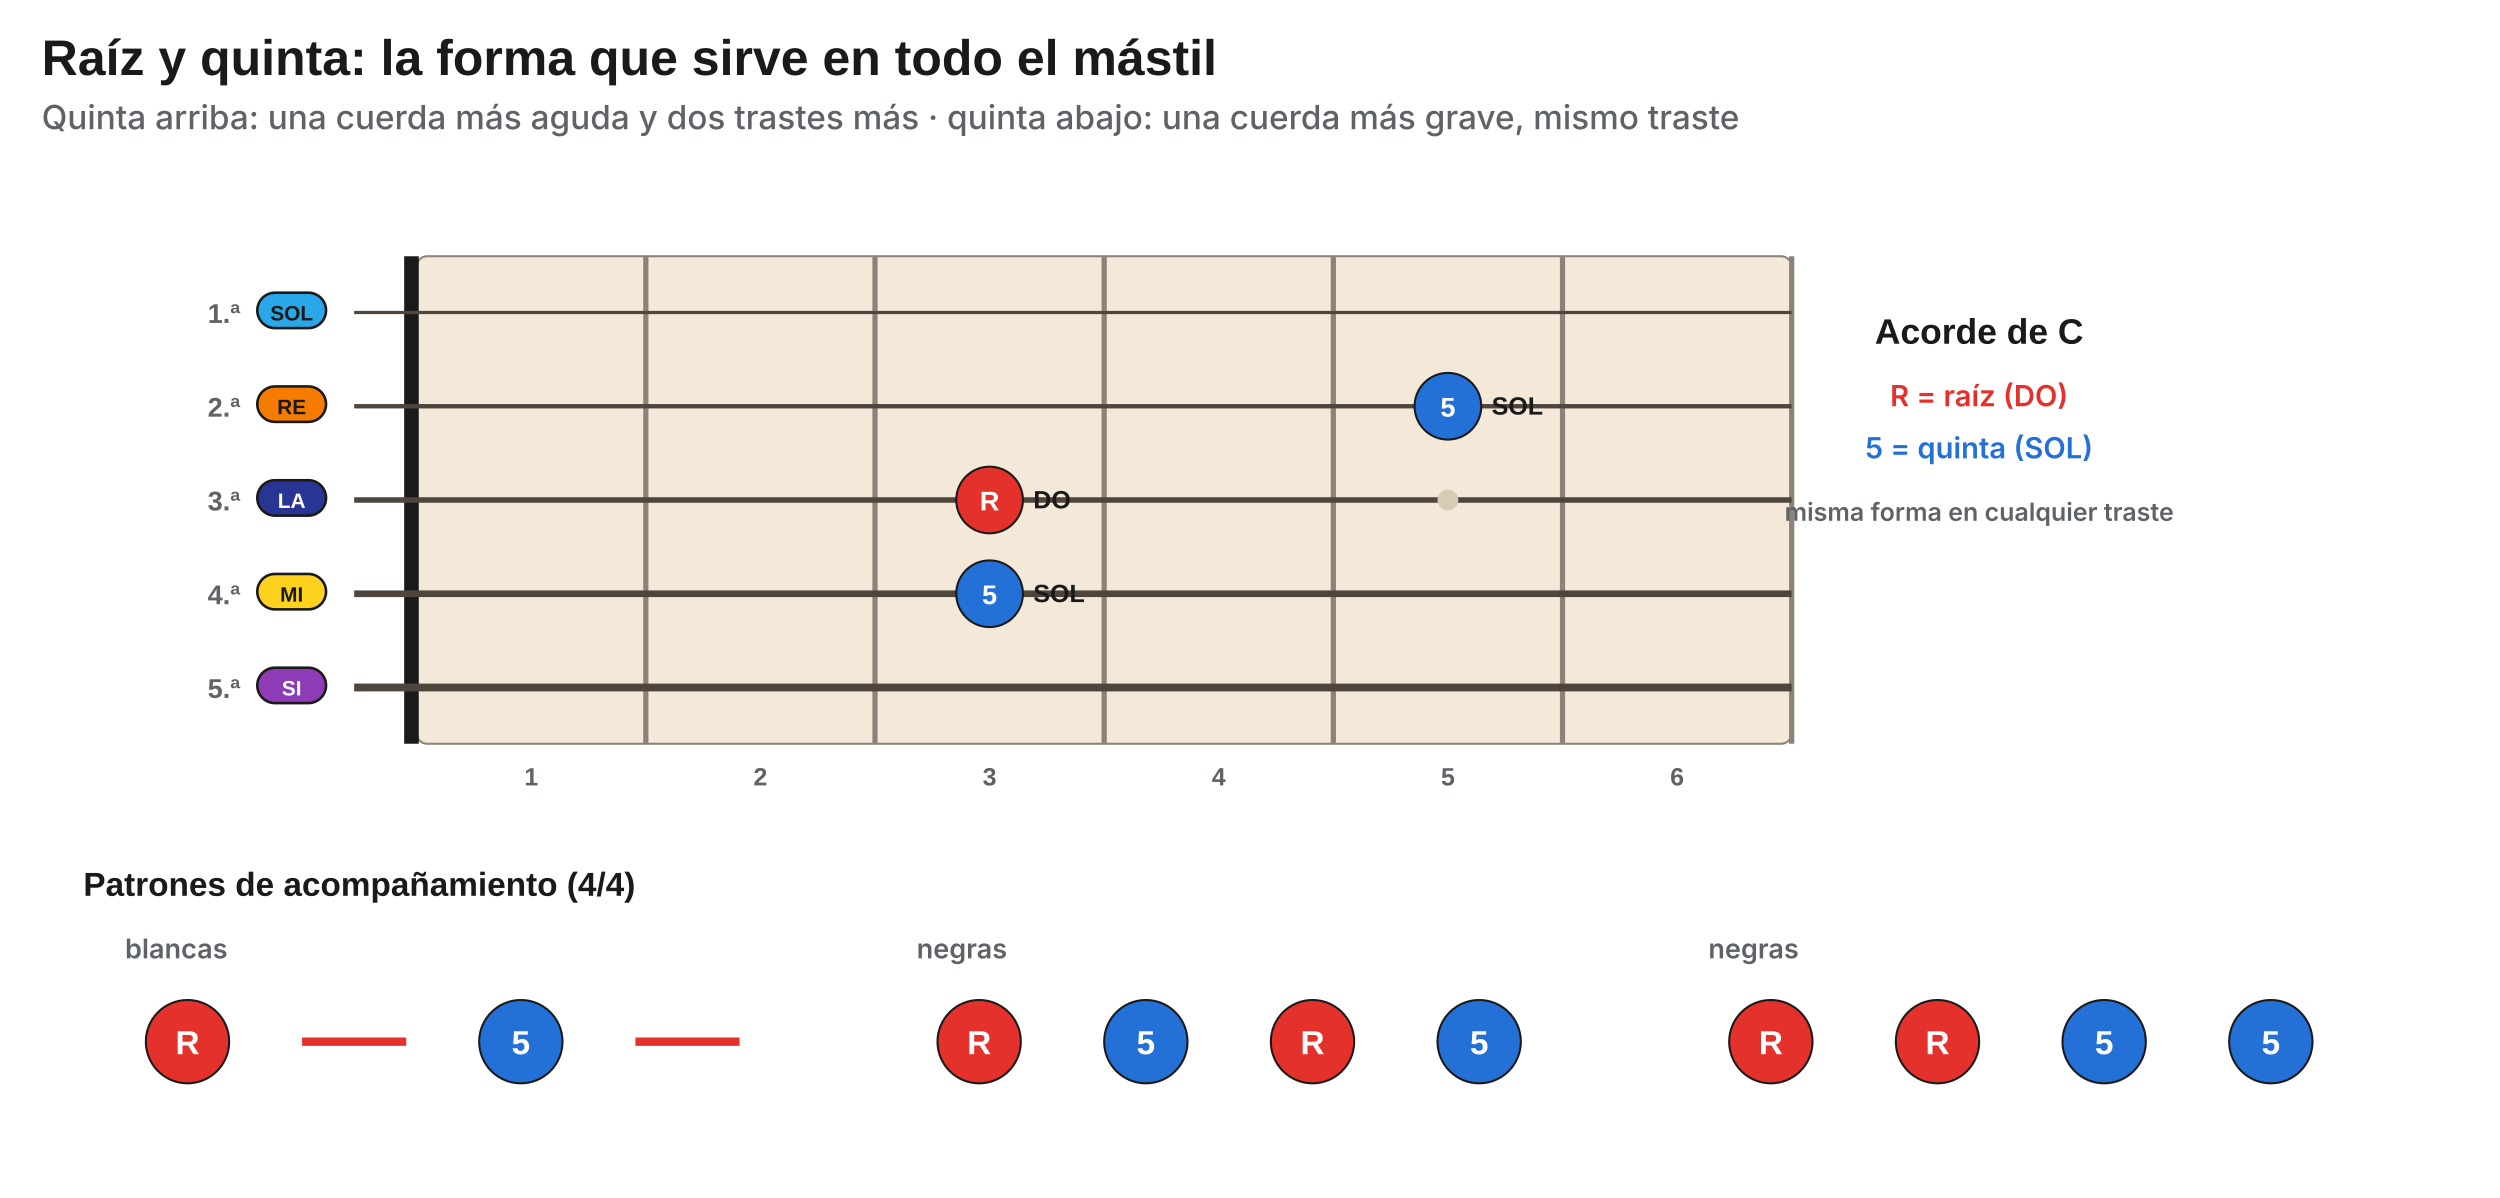
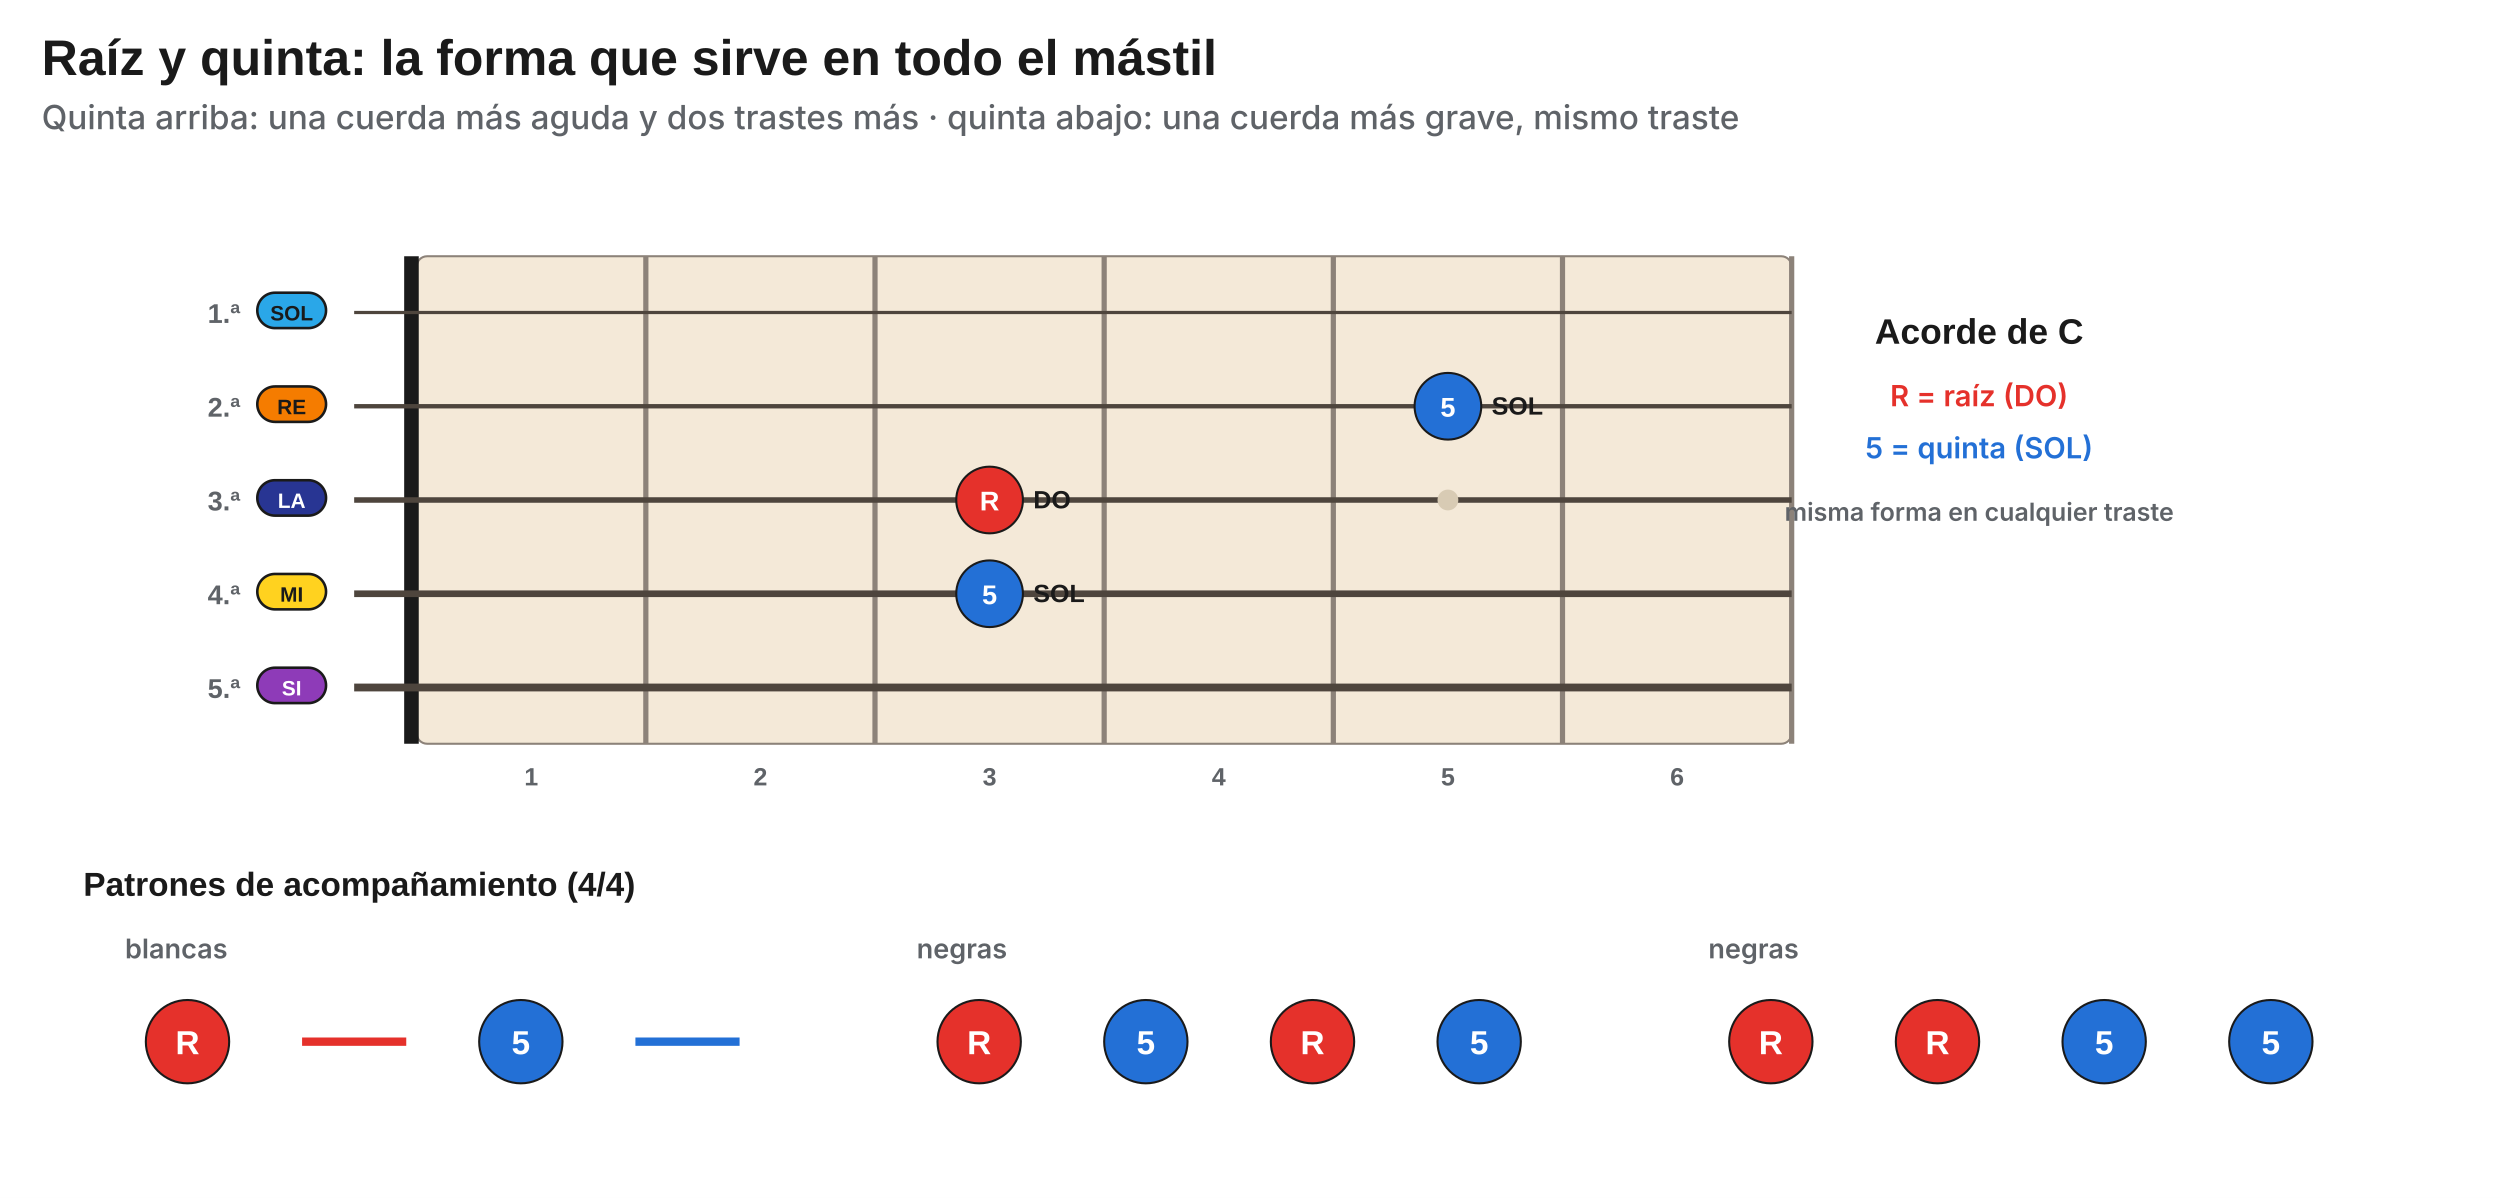
<svg xmlns="http://www.w3.org/2000/svg" width="2400" height="1150" viewBox="0 0 2400 1150" role="img" aria-label="Raíz y quinta en el bajo">
  <rect width="2400" height="1150" fill="#FFFFFF" />
  <text x="40.0" y="72.0" font-family="Poppins, Montserrat, 'Trebuchet MS', Arial, sans-serif" font-size="48" font-weight="700" fill="#1A1A1A" text-anchor="start">Raíz y quinta: la forma que sirve en todo el mástil</text>
  <text x="40.0" y="124.0" font-family="Inter, 'Segoe UI', Arial, sans-serif" font-size="32" font-weight="500" fill="#5F6368" text-anchor="start">Quinta arriba: una cuerda más aguda y dos trastes más · quinta abajo: una cuerda más grave, mismo traste</text>
  <rect x="400.0" y="246.0" width="1320.0" height="468.0" rx="10" fill="#F4E9D8" stroke="#8C8279" stroke-width="2" />
  <line x1="620.0" y1="246.0" x2="620.0" y2="714.0" stroke="#8C8279" stroke-width="5" />
  <line x1="840.0" y1="246.0" x2="840.0" y2="714.0" stroke="#8C8279" stroke-width="5" />
  <line x1="1060.0" y1="246.0" x2="1060.0" y2="714.0" stroke="#8C8279" stroke-width="5" />
  <line x1="1280.0" y1="246.0" x2="1280.0" y2="714.0" stroke="#8C8279" stroke-width="5" />
  <line x1="1500.0" y1="246.0" x2="1500.0" y2="714.0" stroke="#8C8279" stroke-width="5" />
  <line x1="1720.0" y1="246.0" x2="1720.0" y2="714.0" stroke="#8C8279" stroke-width="5" />
  <rect x="388.0" y="246.0" width="14.0" height="468.0" rx="0" fill="#1A1A1A" stroke="none" stroke-width="0" />
  <line x1="340.0" y1="300.0" x2="1720.0" y2="300.0" stroke="#4E453D" stroke-width="3.1" />
  <text x="215.0" y="310.0" font-family="Poppins, Montserrat, 'Trebuchet MS', Arial, sans-serif" font-size="26" font-weight="600" fill="#5F6368" text-anchor="middle">1.ª</text>
  <rect x="247.0" y="281.0" width="66.0" height="34.0" rx="17.0" fill="#2AA7E8" stroke="#1A1A1A" stroke-width="2.5" />
  <text x="280.0" y="307.6" font-family="Poppins, Montserrat, 'Trebuchet MS', Arial, sans-serif" font-size="20" font-weight="700" fill="#1A1A1A" text-anchor="middle">SOL</text>
  <line x1="340.0" y1="390.0" x2="1720.0" y2="390.0" stroke="#4E453D" stroke-width="4.2" />
  <text x="215.0" y="400.0" font-family="Poppins, Montserrat, 'Trebuchet MS', Arial, sans-serif" font-size="26" font-weight="600" fill="#5F6368" text-anchor="middle">2.ª</text>
  <rect x="247.0" y="371.0" width="66.0" height="34.0" rx="17.0" fill="#F57C00" stroke="#1A1A1A" stroke-width="2.5" />
  <text x="280.0" y="397.6" font-family="Poppins, Montserrat, 'Trebuchet MS', Arial, sans-serif" font-size="20" font-weight="700" fill="#1A1A1A" text-anchor="middle">RE</text>
  <line x1="340.0" y1="480.0" x2="1720.0" y2="480.0" stroke="#4E453D" stroke-width="5.3" />
  <text x="215.0" y="490.0" font-family="Poppins, Montserrat, 'Trebuchet MS', Arial, sans-serif" font-size="26" font-weight="600" fill="#5F6368" text-anchor="middle">3.ª</text>
  <rect x="247.0" y="461.0" width="66.0" height="34.0" rx="17.0" fill="#283593" stroke="#1A1A1A" stroke-width="2.5" />
  <text x="280.0" y="487.6" font-family="Poppins, Montserrat, 'Trebuchet MS', Arial, sans-serif" font-size="20" font-weight="700" fill="#FFFFFF" text-anchor="middle">LA</text>
  <line x1="340.0" y1="570.0" x2="1720.0" y2="570.0" stroke="#4E453D" stroke-width="6.4" />
  <text x="215.0" y="580.0" font-family="Poppins, Montserrat, 'Trebuchet MS', Arial, sans-serif" font-size="26" font-weight="600" fill="#5F6368" text-anchor="middle">4.ª</text>
  <rect x="247.0" y="551.0" width="66.0" height="34.0" rx="17.0" fill="#FFD21F" stroke="#1A1A1A" stroke-width="2.5" />
  <text x="280.0" y="577.6" font-family="Poppins, Montserrat, 'Trebuchet MS', Arial, sans-serif" font-size="20" font-weight="700" fill="#1A1A1A" text-anchor="middle">MI</text>
  <line x1="340.0" y1="660.0" x2="1720.0" y2="660.0" stroke="#4E453D" stroke-width="7.5" />
  <text x="215.0" y="670.0" font-family="Poppins, Montserrat, 'Trebuchet MS', Arial, sans-serif" font-size="26" font-weight="600" fill="#5F6368" text-anchor="middle">5.ª</text>
  <rect x="247.0" y="641.0" width="66.0" height="34.0" rx="17.0" fill="#8E3BB8" stroke="#1A1A1A" stroke-width="2.5" />
  <text x="280.0" y="667.6" font-family="Poppins, Montserrat, 'Trebuchet MS', Arial, sans-serif" font-size="20" font-weight="700" fill="#FFFFFF" text-anchor="middle">SI</text>
  <circle cx="950.0" cy="480.0" r="10.0" fill="#D8CBB4" stroke="none" stroke-width="0" />
  <circle cx="1390.0" cy="480.0" r="10.0" fill="#D8CBB4" stroke="none" stroke-width="0" />
  <text x="510.0" y="754.0" font-family="Poppins, Montserrat, 'Trebuchet MS', Arial, sans-serif" font-size="24" font-weight="600" fill="#5F6368" text-anchor="middle">1</text>
  <text x="730.0" y="754.0" font-family="Poppins, Montserrat, 'Trebuchet MS', Arial, sans-serif" font-size="24" font-weight="600" fill="#5F6368" text-anchor="middle">2</text>
  <text x="950.0" y="754.0" font-family="Poppins, Montserrat, 'Trebuchet MS', Arial, sans-serif" font-size="24" font-weight="600" fill="#5F6368" text-anchor="middle">3</text>
  <text x="1170.0" y="754.0" font-family="Poppins, Montserrat, 'Trebuchet MS', Arial, sans-serif" font-size="24" font-weight="600" fill="#5F6368" text-anchor="middle">4</text>
  <text x="1390.0" y="754.0" font-family="Poppins, Montserrat, 'Trebuchet MS', Arial, sans-serif" font-size="24" font-weight="600" fill="#5F6368" text-anchor="middle">5</text>
  <text x="1610.0" y="754.0" font-family="Poppins, Montserrat, 'Trebuchet MS', Arial, sans-serif" font-size="24" font-weight="600" fill="#5F6368" text-anchor="middle">6</text>
  <circle cx="950.0" cy="480.0" r="32.0" fill="#E5312B" stroke="#1A1A1A" stroke-width="2" />
  <text x="950.0" y="490.0" font-family="Poppins, Montserrat, 'Trebuchet MS', Arial, sans-serif" font-size="26" font-weight="700" fill="#FFFFFF" text-anchor="middle">R</text>
  <text x="992.0" y="488.0" font-family="Poppins, Montserrat, 'Trebuchet MS', Arial, sans-serif" font-size="24" font-weight="700" fill="#1A1A1A" text-anchor="start">DO</text>
  <circle cx="1390.0" cy="390.0" r="32.0" fill="#2370D6" stroke="#1A1A1A" stroke-width="2" />
  <text x="1390.0" y="400.0" font-family="Poppins, Montserrat, 'Trebuchet MS', Arial, sans-serif" font-size="26" font-weight="700" fill="#FFFFFF" text-anchor="middle">5</text>
  <text x="1432.0" y="398.0" font-family="Poppins, Montserrat, 'Trebuchet MS', Arial, sans-serif" font-size="24" font-weight="700" fill="#1A1A1A" text-anchor="start">SOL</text>
  <circle cx="950.0" cy="570.0" r="32.0" fill="#2370D6" stroke="#1A1A1A" stroke-width="2" />
  <text x="950.0" y="580.0" font-family="Poppins, Montserrat, 'Trebuchet MS', Arial, sans-serif" font-size="26" font-weight="700" fill="#FFFFFF" text-anchor="middle">5</text>
  <text x="992.0" y="578.0" font-family="Poppins, Montserrat, 'Trebuchet MS', Arial, sans-serif" font-size="24" font-weight="700" fill="#1A1A1A" text-anchor="start">SOL</text>
  <text x="1900.0" y="330.0" font-family="Poppins, Montserrat, 'Trebuchet MS', Arial, sans-serif" font-size="34" font-weight="700" fill="#1A1A1A" text-anchor="middle">Acorde de C</text>
  <text x="1900.0" y="390.0" font-family="Inter, 'Segoe UI', Arial, sans-serif" font-size="28" font-weight="600" fill="#E5312B" text-anchor="middle">R = raíz (DO)</text>
  <text x="1900.0" y="440.0" font-family="Inter, 'Segoe UI', Arial, sans-serif" font-size="28" font-weight="600" fill="#2370D6" text-anchor="middle">5 = quinta (SOL)</text>
  <text x="1900.0" y="500.0" font-family="Inter, 'Segoe UI', Arial, sans-serif" font-size="24" font-weight="600" fill="#5F6368" text-anchor="middle">misma forma en cualquier traste</text>
  <text x="80.0" y="860.0" font-family="Poppins, Montserrat, 'Trebuchet MS', Arial, sans-serif" font-size="32" font-weight="700" fill="#1A1A1A" text-anchor="start">Patrones de acompañamiento (4/4)</text>
  <text x="120.0" y="920.0" font-family="Inter, 'Segoe UI', Arial, sans-serif" font-size="26" font-weight="600" fill="#5F6368" text-anchor="start">blancas</text>
  <circle cx="180.0" cy="1000.0" r="40.0" fill="#E5312B" stroke="#1A1A1A" stroke-width="2" />
  <text x="180.0" y="1012.0" font-family="Poppins, Montserrat, 'Trebuchet MS', Arial, sans-serif" font-size="32" font-weight="700" fill="#FFFFFF" text-anchor="middle">R</text>
  <line x1="290.0" y1="1000.0" x2="390.0" y2="1000.0" stroke="#E5312B" stroke-width="8" />
  <circle cx="500.0" cy="1000.0" r="40.0" fill="#2370D6" stroke="#1A1A1A" stroke-width="2" />
  <text x="500.0" y="1012.0" font-family="Poppins, Montserrat, 'Trebuchet MS', Arial, sans-serif" font-size="32" font-weight="700" fill="#FFFFFF" text-anchor="middle">5</text>
-   <line x1="610.0" y1="1000.0" x2="710.0" y2="1000.0" stroke="#E5312B" stroke-width="8" />
+   <line x1="610.0" y1="1000.0" x2="710.0" y2="1000.0" stroke="#2370D6" stroke-width="8" />
  <text x="880.0" y="920.0" font-family="Inter, 'Segoe UI', Arial, sans-serif" font-size="26" font-weight="600" fill="#5F6368" text-anchor="start">negras</text>
  <circle cx="940.0" cy="1000.0" r="40.0" fill="#E5312B" stroke="#1A1A1A" stroke-width="2" />
  <text x="940.0" y="1012.0" font-family="Poppins, Montserrat, 'Trebuchet MS', Arial, sans-serif" font-size="32" font-weight="700" fill="#FFFFFF" text-anchor="middle">R</text>
  <circle cx="1100.0" cy="1000.0" r="40.0" fill="#2370D6" stroke="#1A1A1A" stroke-width="2" />
  <text x="1100.0" y="1012.0" font-family="Poppins, Montserrat, 'Trebuchet MS', Arial, sans-serif" font-size="32" font-weight="700" fill="#FFFFFF" text-anchor="middle">5</text>
  <circle cx="1260.0" cy="1000.0" r="40.0" fill="#E5312B" stroke="#1A1A1A" stroke-width="2" />
  <text x="1260.0" y="1012.0" font-family="Poppins, Montserrat, 'Trebuchet MS', Arial, sans-serif" font-size="32" font-weight="700" fill="#FFFFFF" text-anchor="middle">R</text>
  <circle cx="1420.0" cy="1000.0" r="40.0" fill="#2370D6" stroke="#1A1A1A" stroke-width="2" />
  <text x="1420.0" y="1012.0" font-family="Poppins, Montserrat, 'Trebuchet MS', Arial, sans-serif" font-size="32" font-weight="700" fill="#FFFFFF" text-anchor="middle">5</text>
  <text x="1640.0" y="920.0" font-family="Inter, 'Segoe UI', Arial, sans-serif" font-size="26" font-weight="600" fill="#5F6368" text-anchor="start">negras</text>
  <circle cx="1700.0" cy="1000.0" r="40.0" fill="#E5312B" stroke="#1A1A1A" stroke-width="2" />
  <text x="1700.0" y="1012.0" font-family="Poppins, Montserrat, 'Trebuchet MS', Arial, sans-serif" font-size="32" font-weight="700" fill="#FFFFFF" text-anchor="middle">R</text>
  <circle cx="1860.0" cy="1000.0" r="40.0" fill="#E5312B" stroke="#1A1A1A" stroke-width="2" />
  <text x="1860.0" y="1012.0" font-family="Poppins, Montserrat, 'Trebuchet MS', Arial, sans-serif" font-size="32" font-weight="700" fill="#FFFFFF" text-anchor="middle">R</text>
  <circle cx="2020.0" cy="1000.0" r="40.0" fill="#2370D6" stroke="#1A1A1A" stroke-width="2" />
  <text x="2020.0" y="1012.0" font-family="Poppins, Montserrat, 'Trebuchet MS', Arial, sans-serif" font-size="32" font-weight="700" fill="#FFFFFF" text-anchor="middle">5</text>
  <circle cx="2180.0" cy="1000.0" r="40.0" fill="#2370D6" stroke="#1A1A1A" stroke-width="2" />
  <text x="2180.0" y="1012.0" font-family="Poppins, Montserrat, 'Trebuchet MS', Arial, sans-serif" font-size="32" font-weight="700" fill="#FFFFFF" text-anchor="middle">5</text>
</svg>
